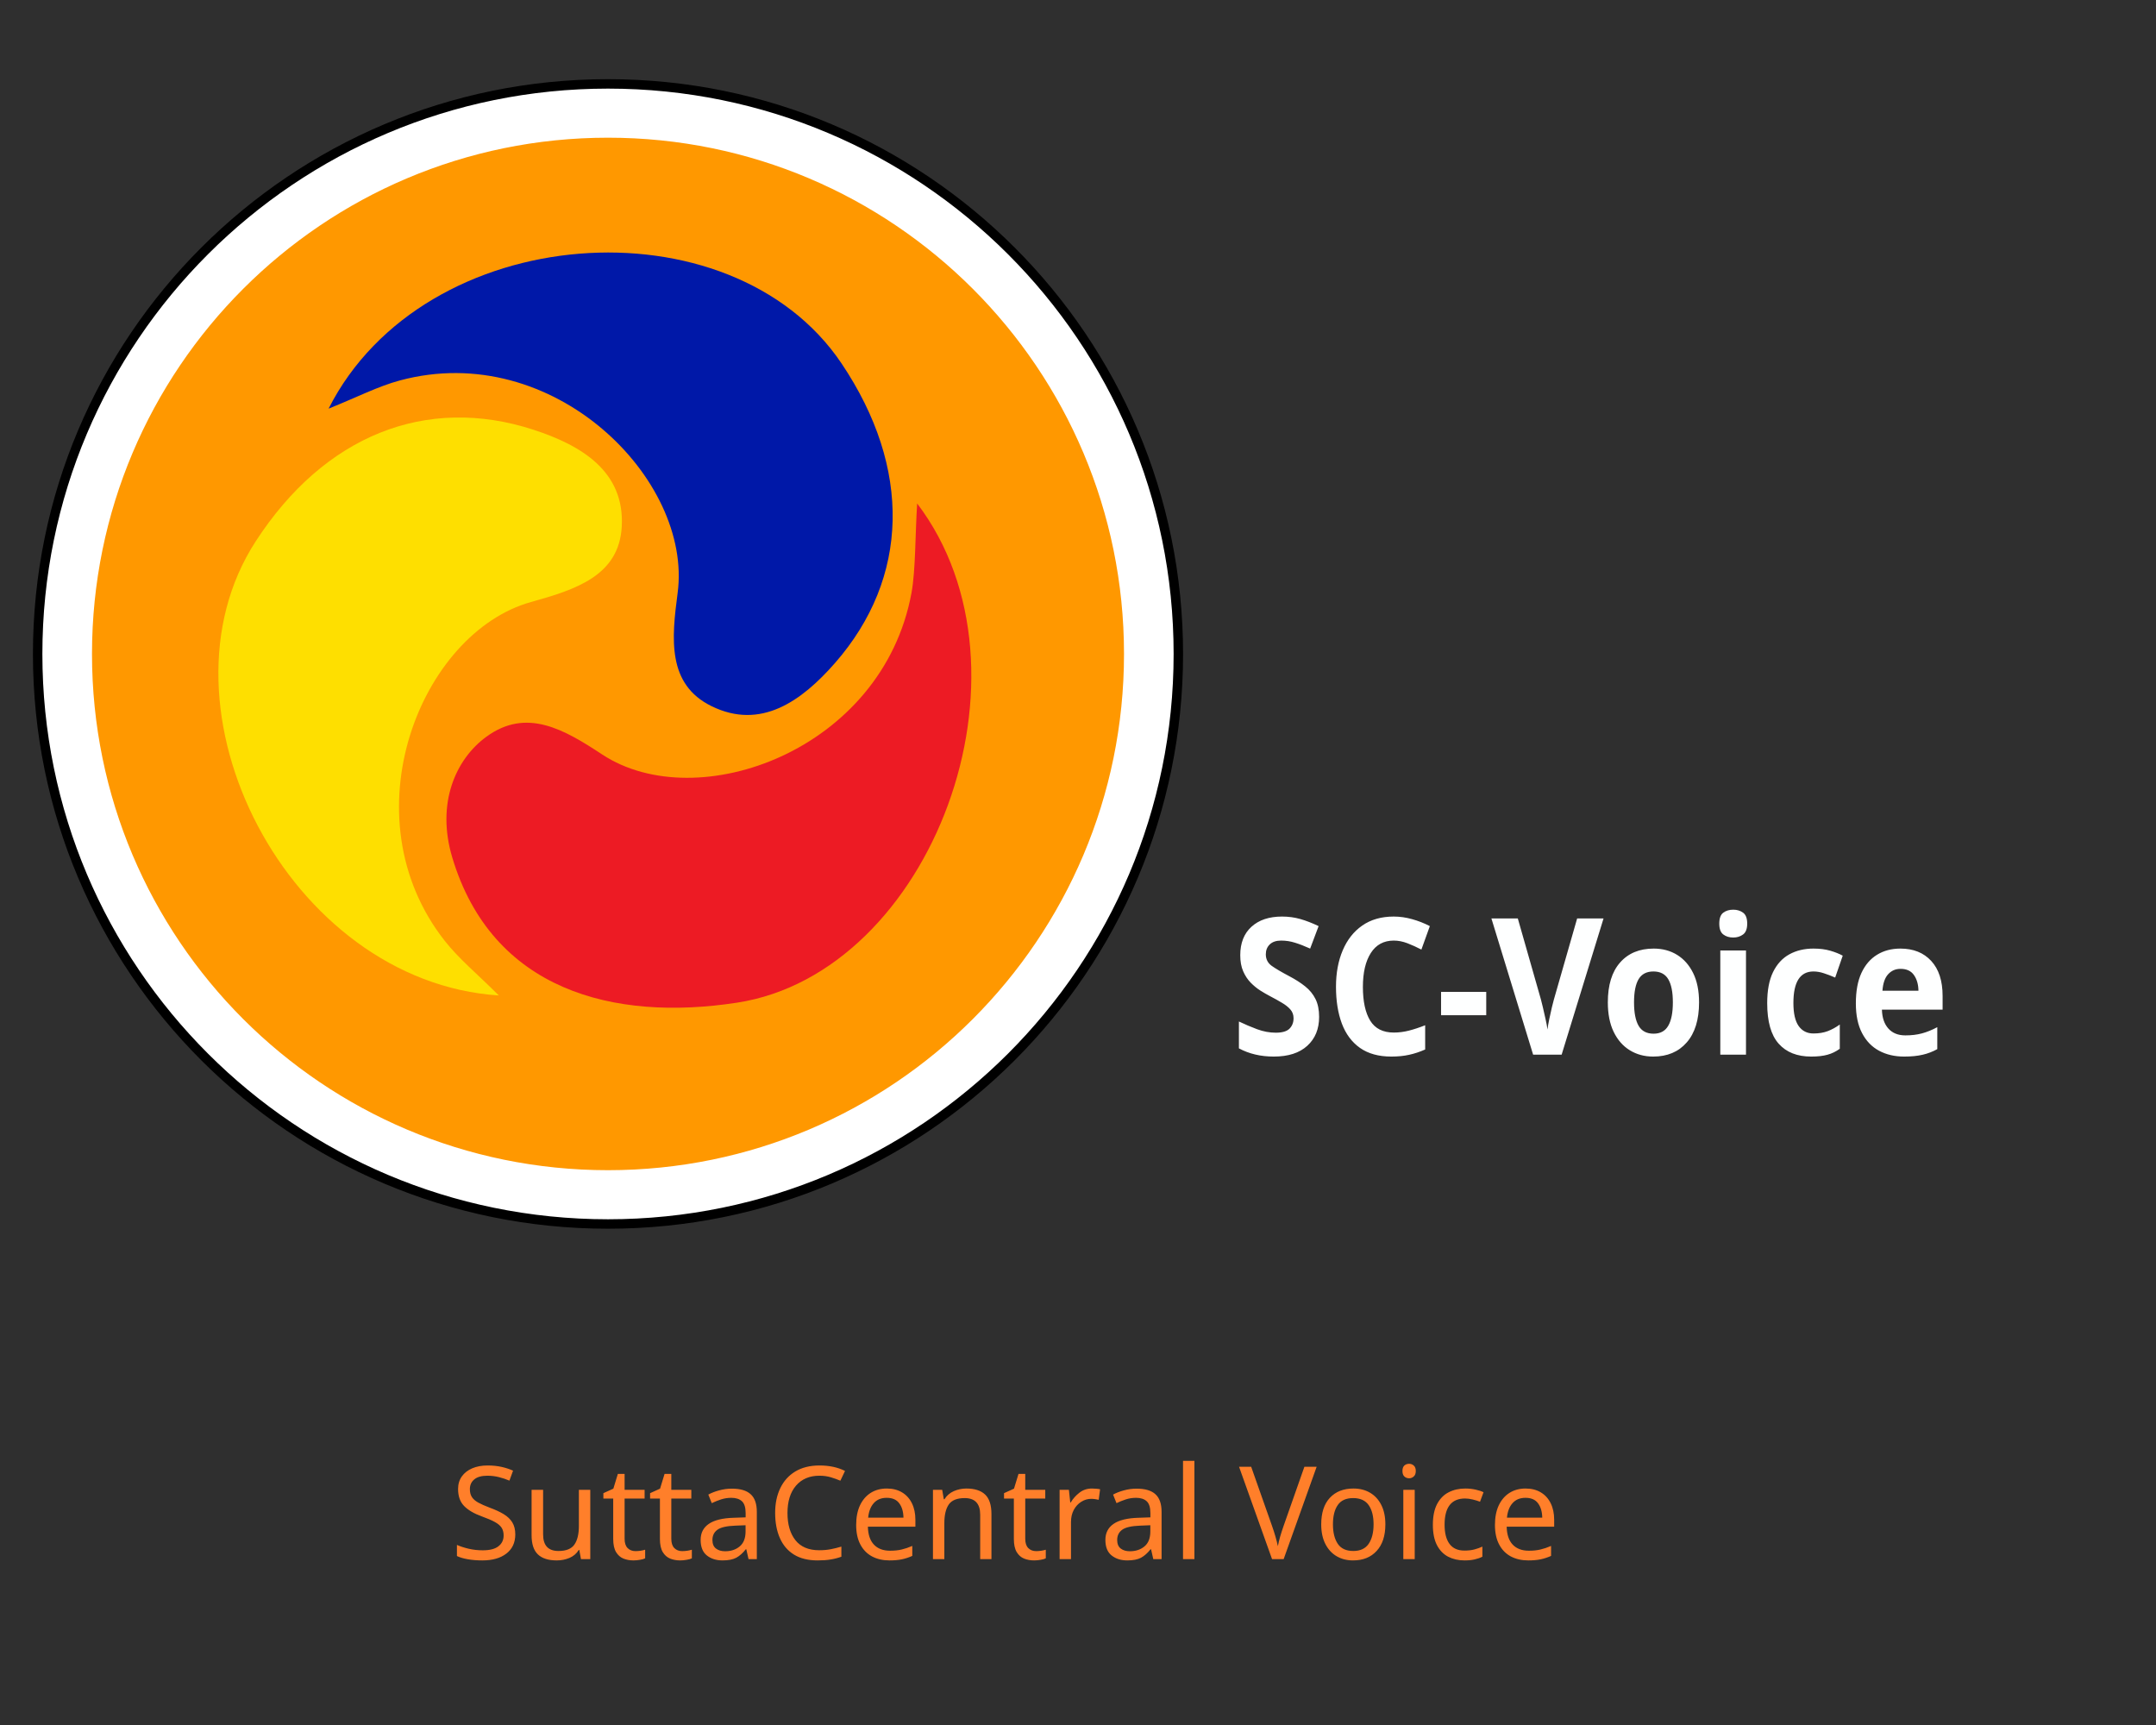
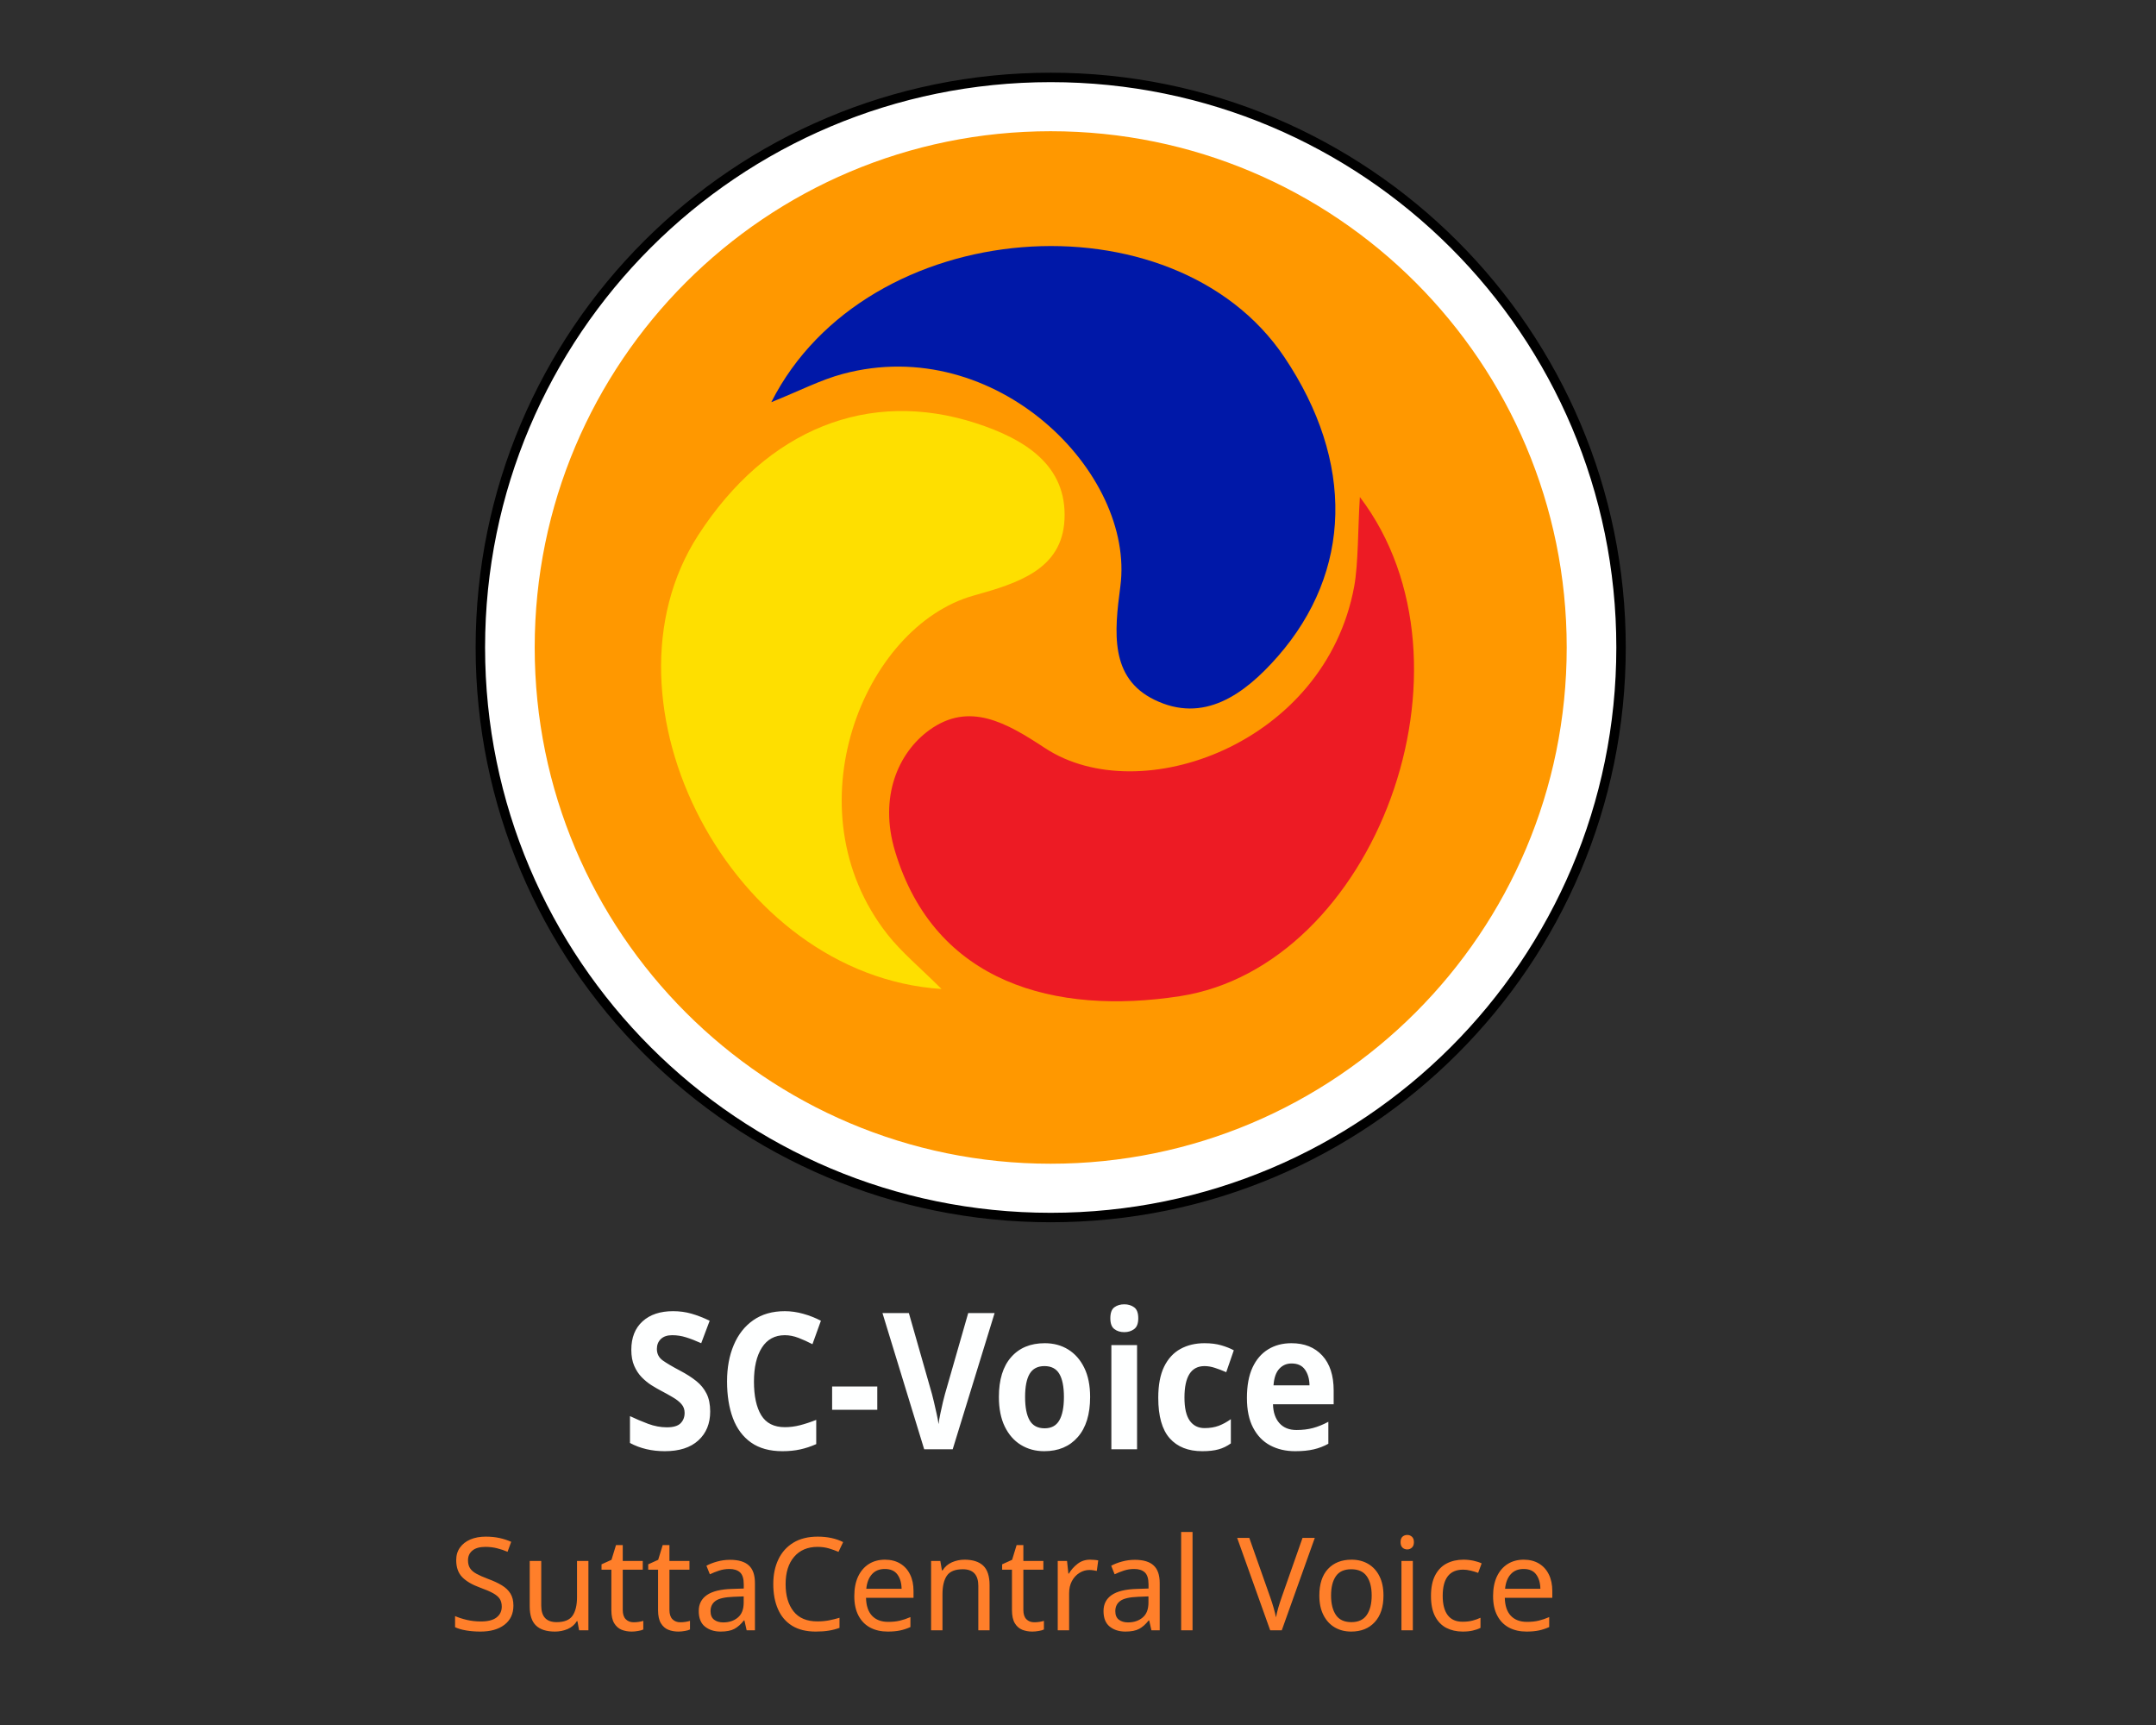
<svg xmlns="http://www.w3.org/2000/svg" version="1.1" id="svg2" width="666.667" height="533.333" viewBox="0 0 666.667 533.333">
  <defs id="defs6">
    <rect x="415.969" y="108.422" width="205.767" height="121.842" id="rect7007" />
  </defs>
  <g id="g8" transform="matrix(1.333333,0,0,-1.333333,0,533.3333)" style="display:inline">
    <g id="layer1" transform="matrix(0.1,0,0,0.1,-472.1866,-23.75054)" />
    <rect style="fill:#1a1a1a;fill-opacity:0.898;stroke:#ffffff;stroke-width:0.378;stroke-linejoin:bevel;stroke-miterlimit:4;stroke-dasharray:none;stroke-opacity:1" id="rect16500" width="523.971" height="423.327" x="-18.316" y="-408.7" transform="scale(1,-1)" ry="16.211" />
-     <ellipse style="fill:#ffffff;fill-opacity:1;stroke:#000000;stroke-width:2.191;stroke-linejoin:bevel;stroke-miterlimit:4;stroke-dasharray:none" id="path43916" cx="141.002" cy="-248.361" transform="scale(1,-1)" rx="132.27" ry="132.186" />
-     <path d="m 253.146,250.883 c 0,-61.962 -50.235,-112.19 -112.193,-112.19 -61.963,0 -112.193,50.228 -112.193,112.19 0,61.962 50.23,112.19 112.193,112.19 61.958,0 112.193,-50.228 112.193,-112.19" style="fill:#666666;fill-opacity:1;fill-rule:nonzero;stroke:none;stroke-width:0.378;stroke-miterlimit:4;stroke-dasharray:none" id="path1610" />
-     <ellipse style="fill:#ff9800;fill-opacity:1;stroke:#ffffff;stroke-width:0.903;stroke-linejoin:bevel;stroke-miterlimit:4;stroke-dasharray:none;stroke-opacity:1" id="path2205" cx="141.002" cy="-248.361" transform="scale(1,-1)" rx="120.119" ry="120.162" />
-     <path d="m 212.7,283.251 c 29.552,-38.917 3.45,-108.784 -41.753,-115.751 -28.789,-4.437 -56.842,2.946 -66.052,33.631 -3.787,12.609 0.787,22.851 7.913,28.04 9.305,6.78 17.976,1.715 26.871,-4.137 22.044,-14.496 64.973,0.965 71.705,37.474 0.972,5.283 0.852,13.599 1.317,20.742" style="fill:#ed1b24;fill-opacity:1;fill-rule:nonzero;stroke:none;stroke-width:0.378;stroke-miterlimit:4;stroke-dasharray:none" id="path1612" />
-     <path d="m 76.203,305.241 c 22.096,43.643 93.285,48.681 118.966,10.474 16.351,-24.332 15.724,-49.742 -1.516,-69.446 -7.781,-8.887 -17.225,-15.611 -28.636,-10.017 -10.334,5.068 -9.272,15.652 -7.863,26.266 3.482,26.314 -28.826,58.806 -64.377,49.274 -5.148,-1.38 -9.987,-3.91 -16.575,-6.551" style="fill:#0018a8;fill-opacity:1;fill-rule:nonzero;stroke:none;stroke-width:0.378;stroke-miterlimit:4;stroke-dasharray:none" id="path1614" />
-     <path d="m 115.681,169.17 c -48.816,3.159 -81.436,66.635 -56.402,105.269 15.944,24.601 39.555,34.014 64.45,25.909 11.23,-3.661 21.126,-9.701 20.468,-22.392 -0.597,-11.494 -10.746,-14.679 -21.06,-17.556 -25.564,-7.144 -42.738,-49.624 -19.997,-78.565 3.293,-4.191 7.522,-7.646 12.54,-12.665" style="fill:#fedf00;fill-opacity:1;fill-rule:nonzero;stroke:none;stroke-width:0.378;stroke-miterlimit:4;stroke-dasharray:none" id="path1614-6" />
+     <g id="g850" transform="translate(6.605773,-16.5)">
+       <path d="m 349.257,266.361 c 0,-61.962 -50.235,-112.19 -112.193,-112.19 -61.964,0 -112.193,50.228 -112.193,112.19 0,61.962 50.23,112.19 112.193,112.19 61.958,0 112.193,-50.228 112.193,-112.19" style="fill:#666666;fill-opacity:1;fill-rule:nonzero;stroke:none;stroke-width:0.378;stroke-miterlimit:4;stroke-dasharray:none" id="path1610" />
+       <g id="g841" transform="translate(96.06175,18)">
+         <ellipse style="fill:#ffffff;fill-opacity:1;stroke:#000000;stroke-width:2.191;stroke-linejoin:bevel;stroke-miterlimit:4;stroke-dasharray:none" id="path43916" cx="141.002" cy="-248.361" transform="scale(1,-1)" rx="132.27" ry="132.186" />
+         <ellipse style="fill:#ff9800;fill-opacity:1;stroke:#ffffff;stroke-width:0.903;stroke-linejoin:bevel;stroke-miterlimit:4;stroke-dasharray:none;stroke-opacity:1" id="path2205" cx="141.002" cy="-248.361" transform="scale(1,-1)" rx="120.119" ry="120.162" />
+         <path d="m 212.7,283.251 c 29.552,-38.917 3.45,-108.784 -41.753,-115.751 -28.789,-4.437 -56.842,2.946 -66.052,33.631 -3.787,12.609 0.787,22.851 7.913,28.04 9.305,6.78 17.976,1.715 26.871,-4.137 22.044,-14.496 64.973,0.965 71.705,37.474 0.972,5.283 0.852,13.599 1.317,20.742" style="fill:#ed1b24;fill-opacity:1;fill-rule:nonzero;stroke:none;stroke-width:0.378;stroke-miterlimit:4;stroke-dasharray:none" id="path1612" />
+         <path d="m 76.203,305.241 c 22.096,43.643 93.285,48.681 118.966,10.474 16.351,-24.332 15.724,-49.742 -1.516,-69.446 -7.781,-8.887 -17.225,-15.611 -28.636,-10.017 -10.334,5.068 -9.272,15.652 -7.863,26.266 3.482,26.314 -28.826,58.806 -64.377,49.274 -5.148,-1.38 -9.987,-3.91 -16.575,-6.551" style="fill:#0018a8;fill-opacity:1;fill-rule:nonzero;stroke:none;stroke-width:0.378;stroke-miterlimit:4;stroke-dasharray:none" id="path1614" />
+         <path d="m 115.681,169.17 c -48.816,3.159 -81.436,66.635 -56.402,105.269 15.944,24.601 39.555,34.014 64.45,25.909 11.23,-3.661 21.126,-9.701 20.468,-22.392 -0.597,-11.494 -10.746,-14.679 -21.06,-17.556 -25.564,-7.144 -42.738,-49.624 -19.997,-78.565 3.293,-4.191 7.522,-7.646 12.54,-12.665" style="fill:#fedf00;fill-opacity:1;fill-rule:nonzero;stroke:none;stroke-width:0.378;stroke-miterlimit:4;stroke-dasharray:none" id="path1614-6" />
+       </g>
+     </g>
    <text xml:space="preserve" transform="matrix(0.75,0,0,-0.75,-1.759636e-5,400)" id="text7005" style="font-style:normal;font-weight:normal;font-size:40px;line-height:1.25;font-family:sans-serif;white-space:pre;shape-inside:url(#rect7007);fill:#000000;fill-opacity:1;stroke:none;stroke-width:0.504;stroke-miterlimit:4;stroke-dasharray:none" />
-     <text xml:space="preserve" style="font-style:normal;font-variant:normal;font-weight:bold;font-stretch:normal;font-size:42.064px;line-height:1.25;font-family:sans-serif;-inkscape-font-specification:'sans-serif, Bold';font-variant-ligatures:normal;font-variant-caps:normal;font-variant-numeric:normal;font-variant-east-asian:normal;fill:#feffff;fill-opacity:1;stroke:none;stroke-width:0.398;stroke-miterlimit:4;stroke-dasharray:none" x="300.208" y="-147.809" id="text9279" transform="scale(0.9509236,-1.051609)">
-       <tspan id="tspan9277" style="font-style:normal;font-variant:normal;font-weight:bold;font-stretch:normal;font-size:42.064px;font-family:sans-serif;-inkscape-font-specification:'sans-serif, Bold';font-variant-ligatures:normal;font-variant-caps:normal;font-variant-numeric:normal;font-variant-east-asian:normal;fill:#feffff;fill-opacity:1;stroke-width:0.398;stroke-miterlimit:4;stroke-dasharray:none" x="300.208" y="-147.809">SC-Voice</tspan>
+     <text xml:space="preserve" style="font-style:normal;font-variant:normal;font-weight:bold;font-stretch:normal;font-size:42.064px;line-height:1.25;font-family:sans-serif;-inkscape-font-specification:'sans-serif, Bold';font-variant-ligatures:normal;font-variant-caps:normal;font-variant-numeric:normal;font-variant-east-asian:normal;fill:#feffff;fill-opacity:1;stroke:none;stroke-width:0.398;stroke-miterlimit:4;stroke-dasharray:none" x="151.7" y="-60.8" id="text9279" transform="scale(0.9509236,-1.051609)">
+       <tspan id="tspan9277" style="font-style:normal;font-variant:normal;font-weight:bold;font-stretch:normal;font-size:42.064px;font-family:sans-serif;-inkscape-font-specification:'sans-serif, Bold';font-variant-ligatures:normal;font-variant-caps:normal;font-variant-numeric:normal;font-variant-east-asian:normal;fill:#feffff;fill-opacity:1;stroke-width:0.398;stroke-miterlimit:4;stroke-dasharray:none" x="151.7" y="-60.8">SC-Voice</tspan>
    </text>
-     <text xml:space="preserve" style="font-style:normal;font-weight:normal;font-size:30px;line-height:1.25;font-family:sans-serif;fill:#ff7f2a;fill-opacity:1;stroke:none;stroke-width:0.378;stroke-miterlimit:4;stroke-dasharray:none" x="104.436" y="-38.461" id="text26057" transform="scale(1,-1)">
-       <tspan id="tspan26055" style="fill:#ff7f2a;stroke-width:0.378;stroke-miterlimit:4;stroke-dasharray:none" x="104.436" y="-38.461">SuttaCentral Voice</tspan>
+     <text xml:space="preserve" style="font-style:normal;font-weight:normal;font-size:30px;line-height:1.25;font-family:sans-serif;fill:#ff7f2a;fill-opacity:1;stroke:none;stroke-width:0.378;stroke-miterlimit:4;stroke-dasharray:none" x="104.004" y="-21.961" id="text26057" transform="scale(1,-1)">
+       <tspan id="tspan26055" style="fill:#ff7f2a;stroke-width:0.378;stroke-miterlimit:4;stroke-dasharray:none" x="104.004" y="-21.961">SuttaCentral Voice</tspan>
    </text>
  </g>
</svg>
